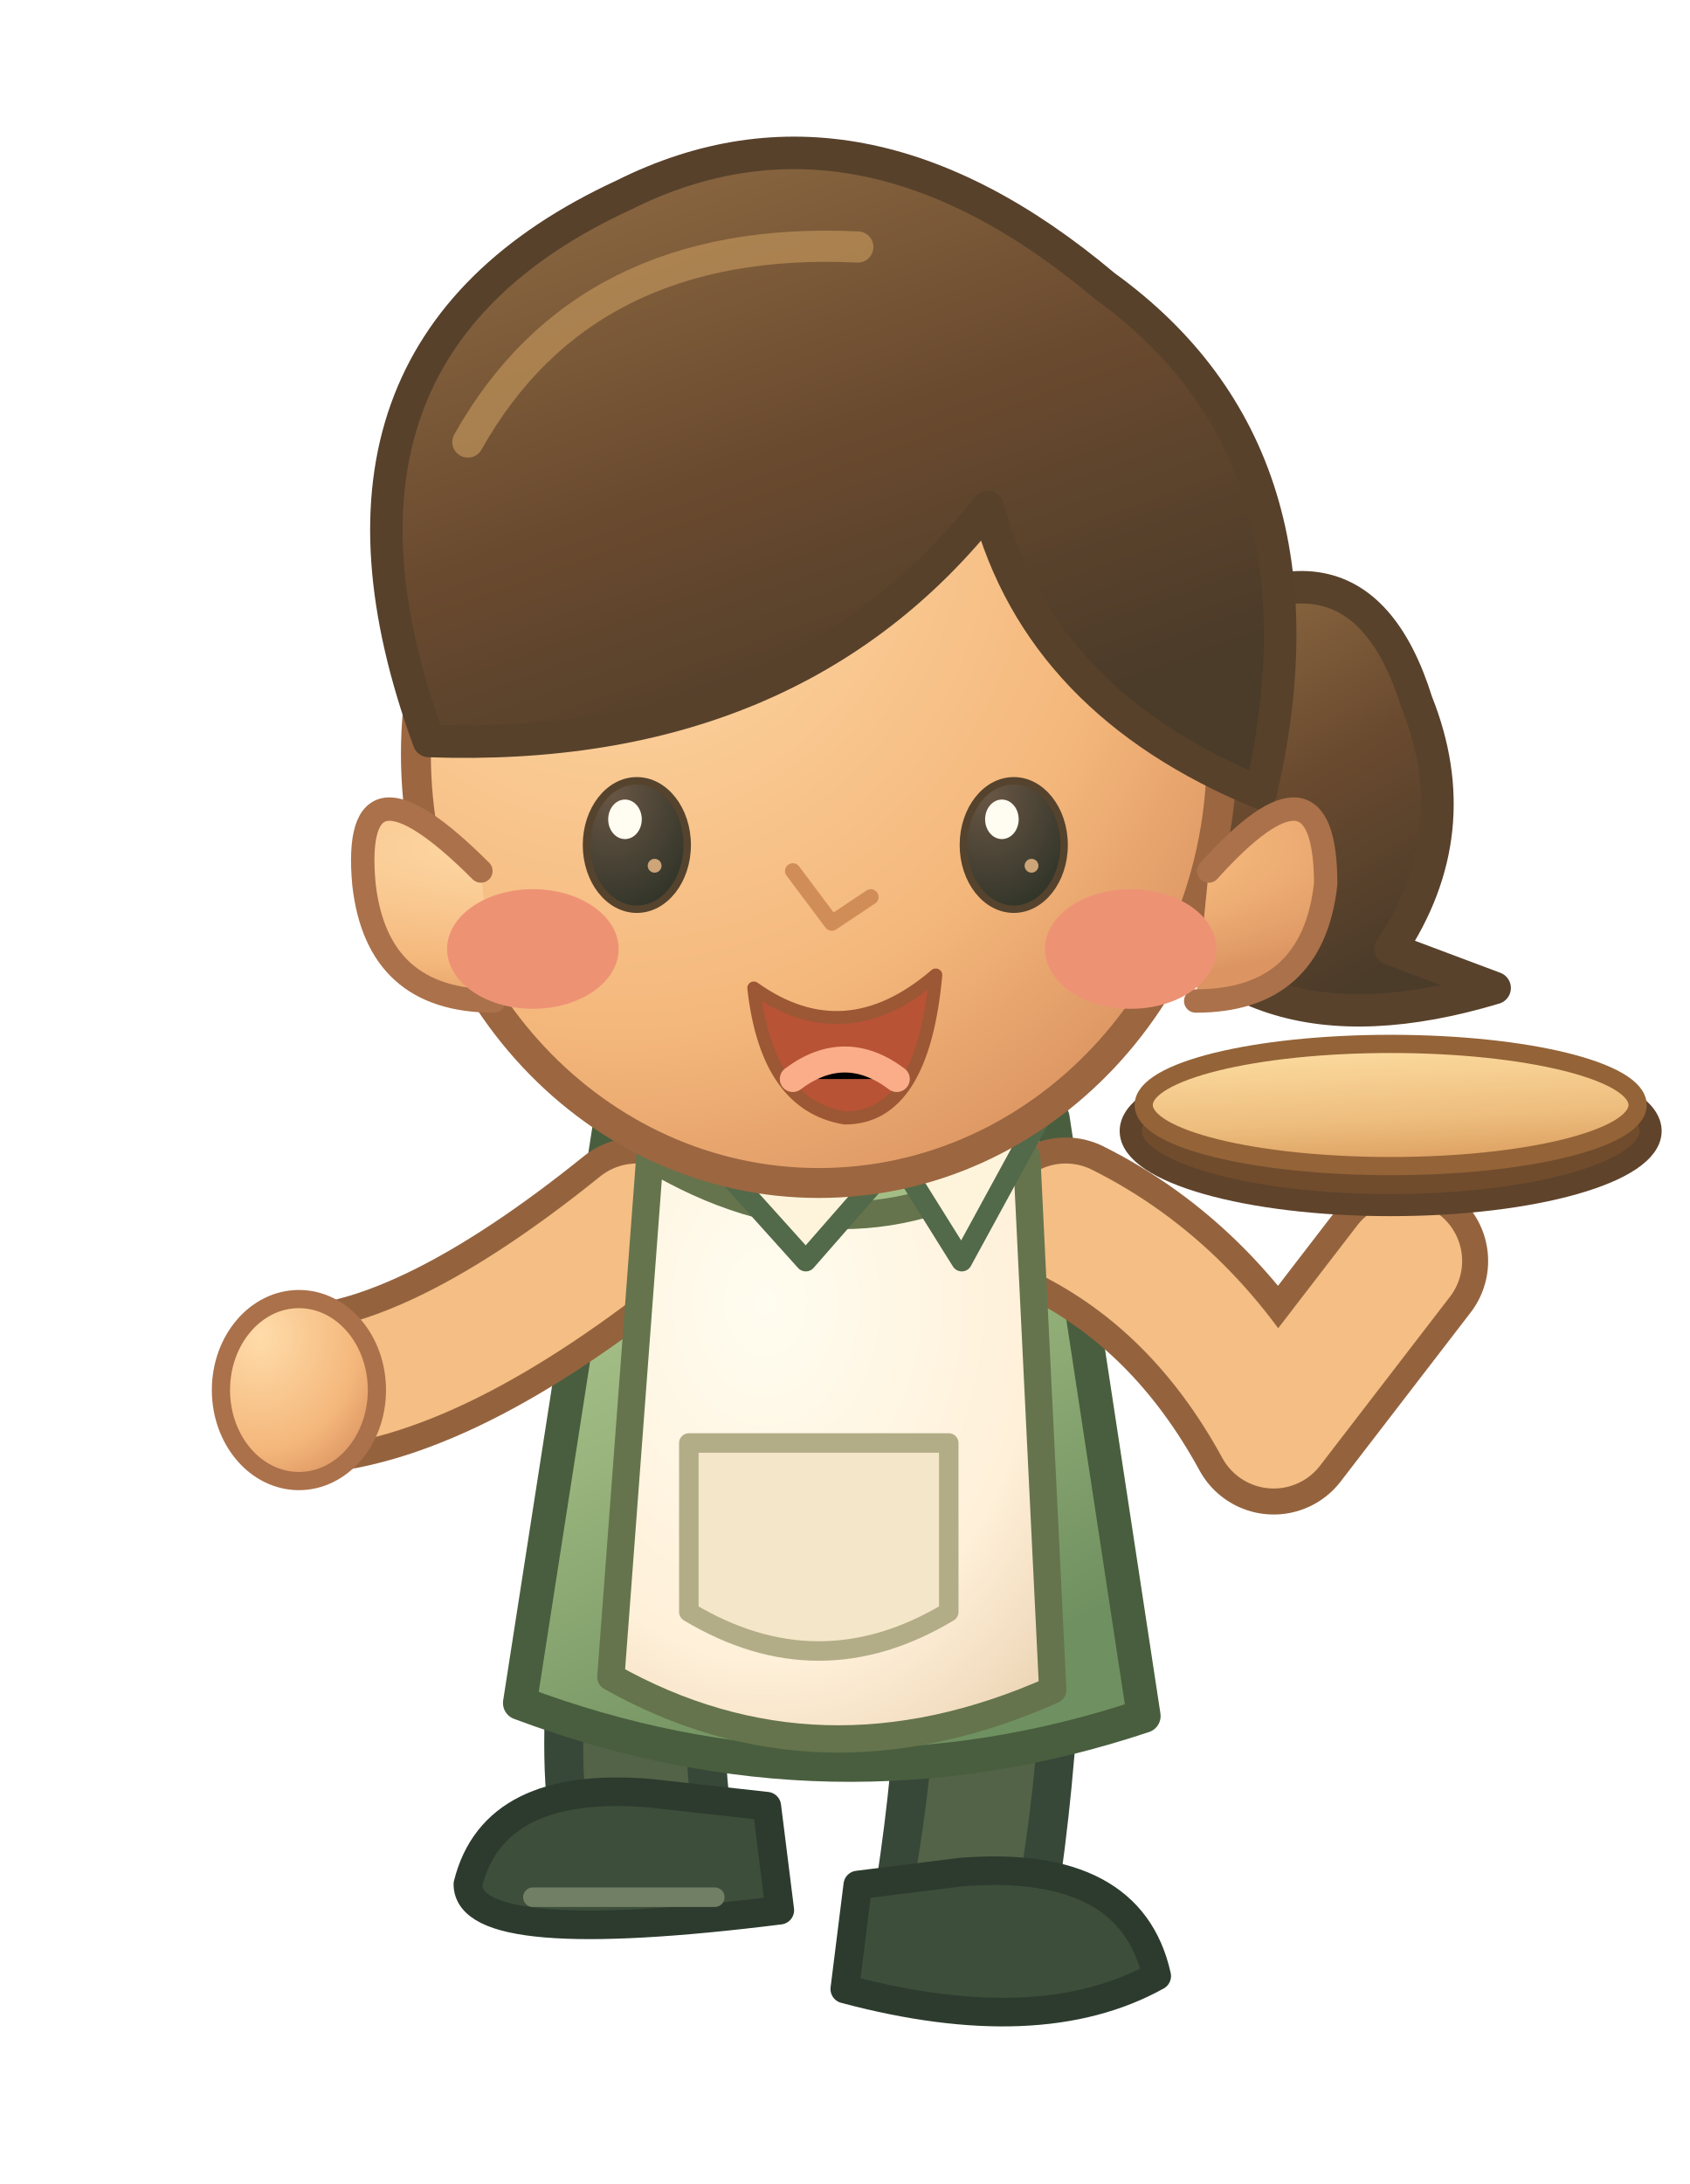
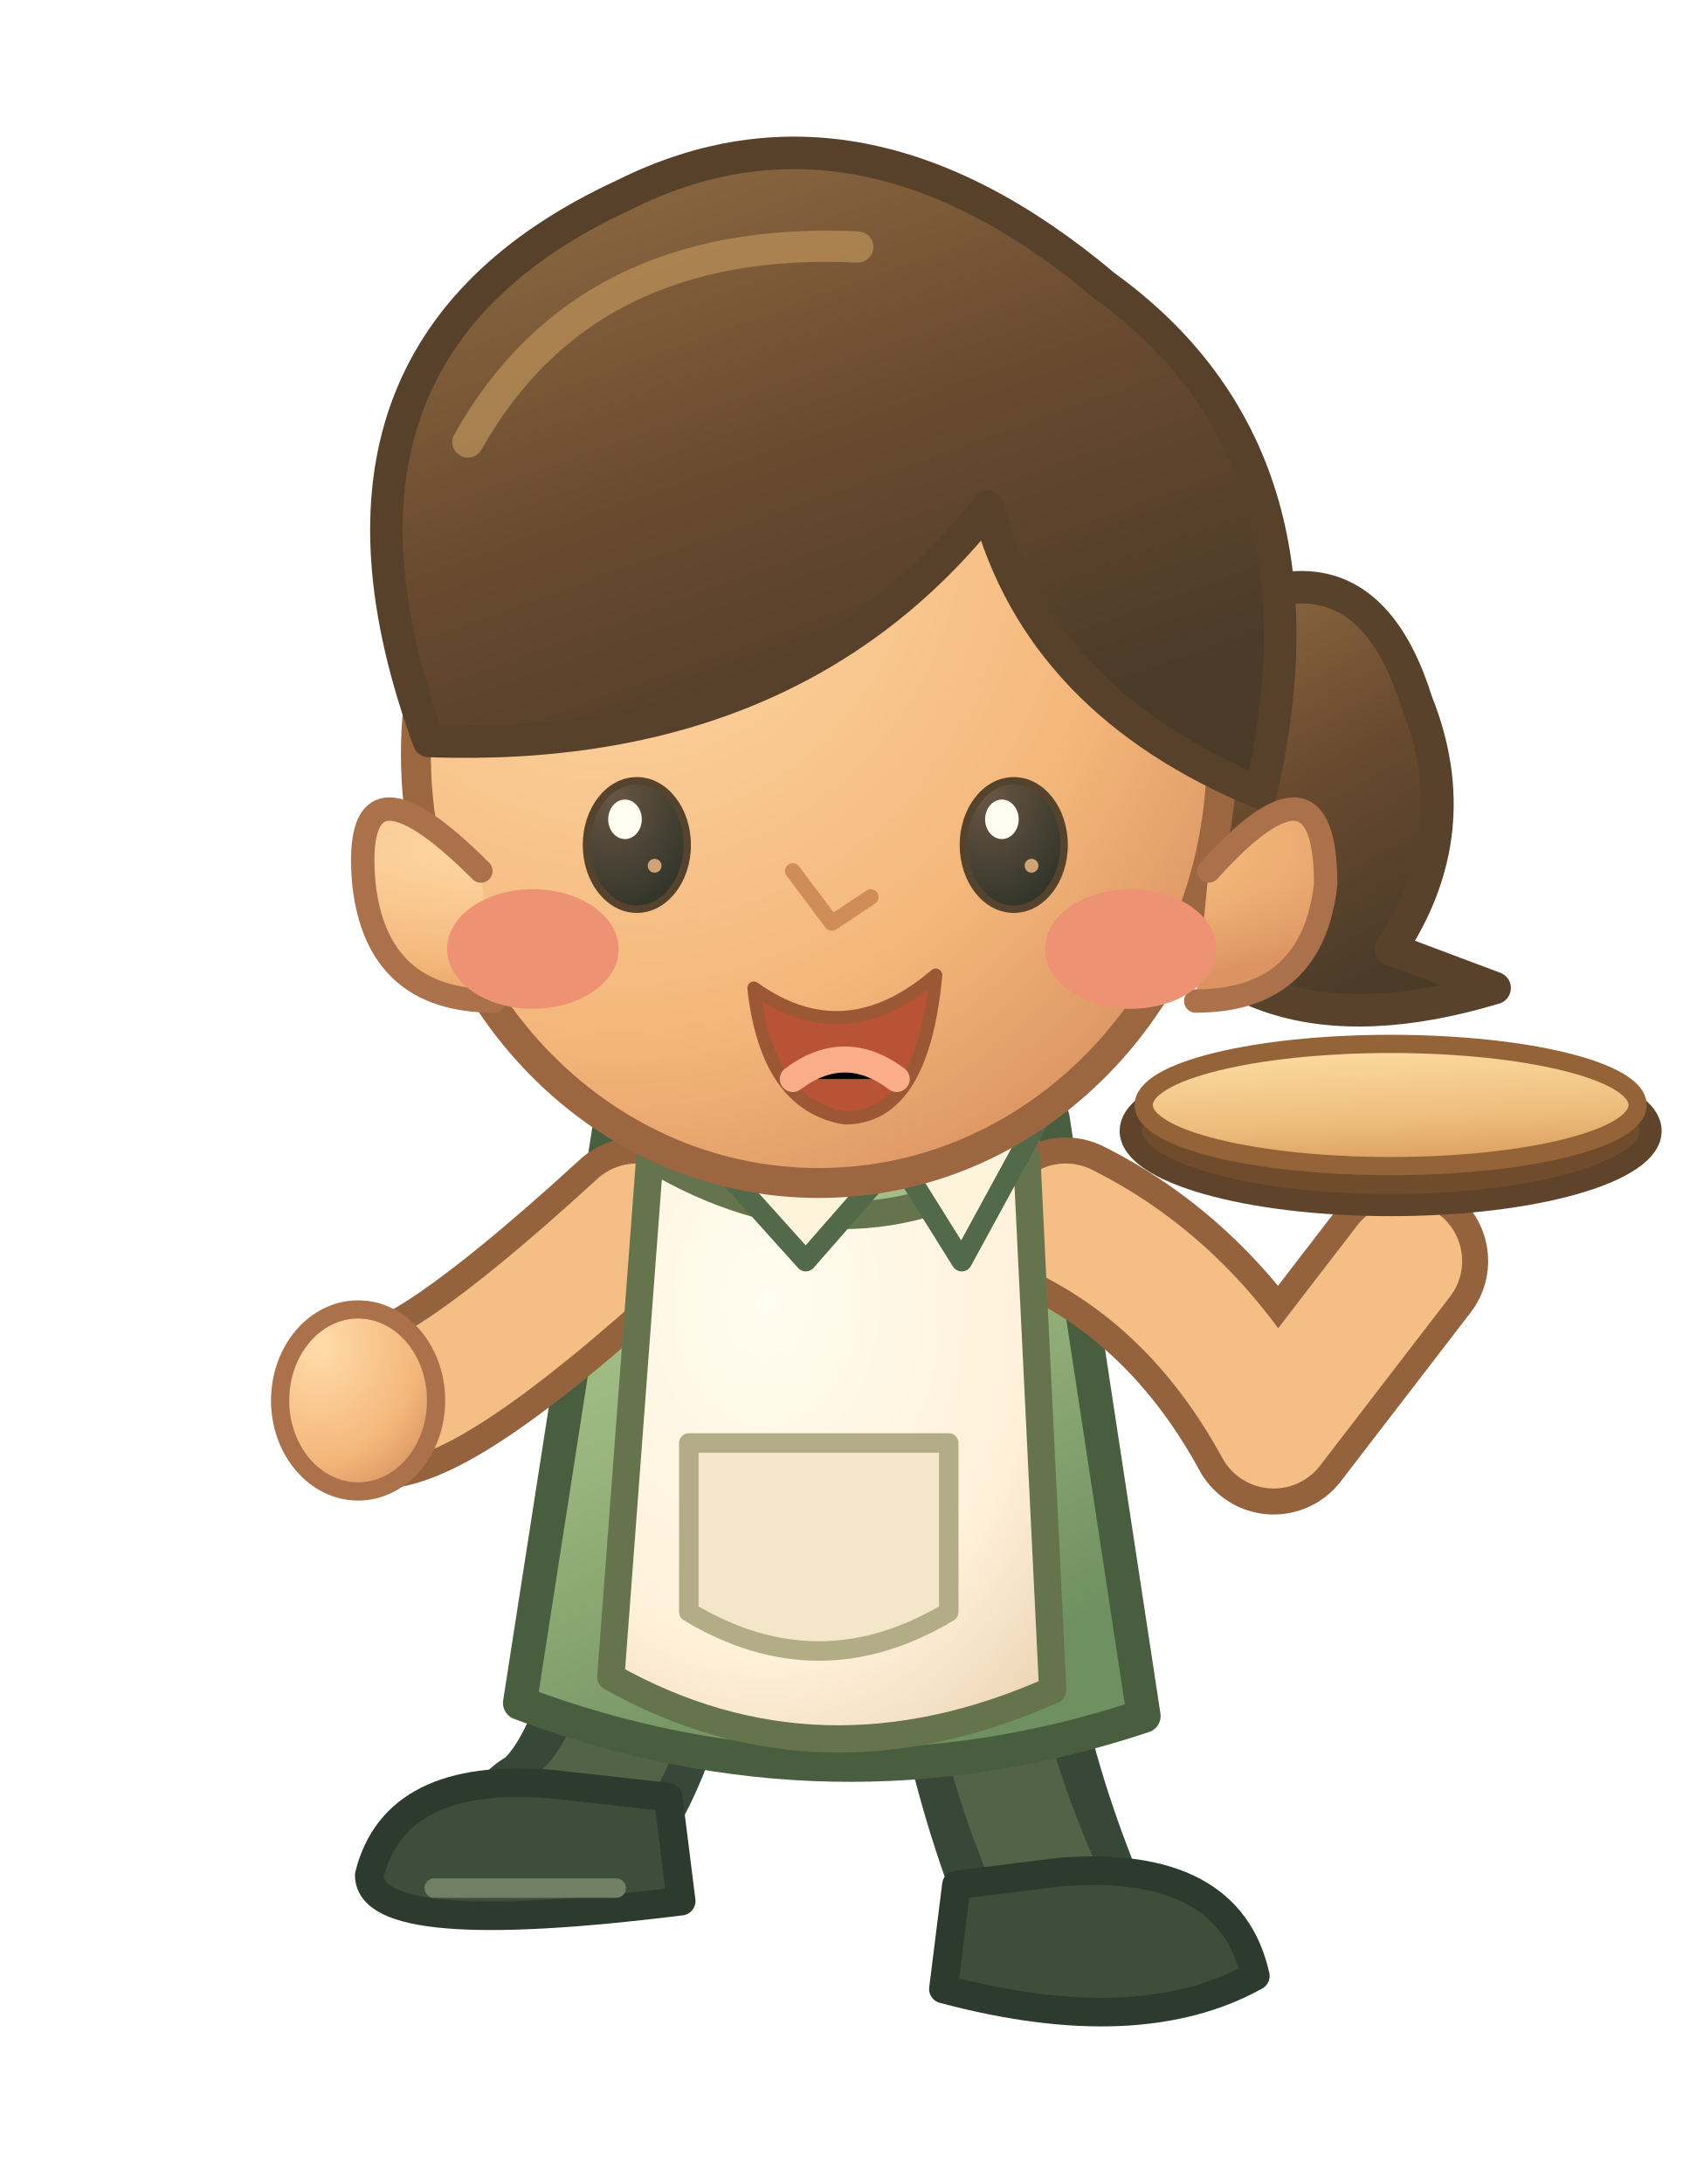
<svg xmlns="http://www.w3.org/2000/svg" width="130" height="168" viewBox="0 0 130 168">
  <defs>
    <linearGradient id="wood" x2=".2" y2="1">
      <stop stop-color="#f3c37c" />
      <stop offset=".52" stop-color="#df9f56" />
      <stop offset="1" stop-color="#b77736" />
    </linearGradient>
    <linearGradient id="woodTop" x2=".2" y2="1">
      <stop stop-color="#ffe0a5" />
      <stop offset=".7" stop-color="#edbd7d" />
      <stop offset="1" stop-color="#dea365" />
    </linearGradient>
    <linearGradient id="woodDark" x2="1" y2=".4">
      <stop stop-color="#ab692f" />
      <stop offset=".5" stop-color="#ce8e45" />
      <stop offset="1" stop-color="#8f552a" />
    </linearGradient>
    <radialGradient id="cream" cx=".35" cy=".25" r=".9">
      <stop stop-color="#fffdf0" />
      <stop offset=".68" stop-color="#fff0d9" />
      <stop offset="1" stop-color="#edd6b7" />
    </radialGradient>
    <radialGradient id="bunny" cx=".3" cy=".2" r=".9">
      <stop stop-color="#fffaf0" />
      <stop offset=".72" stop-color="#fff0dc" />
      <stop offset="1" stop-color="#efc8ac" />
    </radialGradient>
    <radialGradient id="fox" cx=".3" cy=".2" r=".9">
      <stop stop-color="#ffca79" />
      <stop offset=".6" stop-color="#ffa847" />
      <stop offset="1" stop-color="#e68528" />
    </radialGradient>
    <radialGradient id="bear" cx=".3" cy=".2" r=".9">
      <stop stop-color="#eac18a" />
      <stop offset=".6" stop-color="#dca46b" />
      <stop offset="1" stop-color="#bc7848" />
    </radialGradient>
    <radialGradient id="cat" cx=".3" cy=".2" r=".9">
      <stop stop-color="#ebd2b2" />
      <stop offset=".65" stop-color="#cfa98a" />
      <stop offset="1" stop-color="#af856c" />
    </radialGradient>
    <radialGradient id="ink" cx=".25" cy=".1" r="1">
      <stop stop-color="#695644" />
      <stop offset="1" stop-color="#2f3328" />
    </radialGradient>
    <radialGradient id="leaf" cx=".25" cy=".2" r=".9">
      <stop stop-color="#bed272" />
      <stop offset=".5" stop-color="#90ad58" />
      <stop offset="1" stop-color="#537b3e" />
    </radialGradient>
    <linearGradient id="sage" x2=".4" y2="1">
      <stop stop-color="#bdd4a1" />
      <stop offset=".55" stop-color="#99b47c" />
      <stop offset="1" stop-color="#6f9060" />
    </linearGradient>
    <linearGradient id="mint" x2=".3" y2="1">
      <stop stop-color="#b6d5c1" />
      <stop offset="1" stop-color="#6e9b83" />
    </linearGradient>
    <linearGradient id="coral" x2=".3" y2="1">
      <stop stop-color="#ffd2ad" />
      <stop offset="1" stop-color="#ec9980" />
    </linearGradient>
    <linearGradient id="ceramic" x2=".4" y2="1">
      <stop stop-color="#fcf1df" />
      <stop offset="1" stop-color="#d6c3a7" />
    </linearGradient>
    <linearGradient id="metal" x2="1" y2=".3">
      <stop stop-color="#e8eee3" />
      <stop offset=".45" stop-color="#c9d0c4" />
      <stop offset="1" stop-color="#96a79a" />
    </linearGradient>
    <linearGradient id="terracotta" x2=".8" y2="1">
      <stop stop-color="#e8b475" />
      <stop offset=".45" stop-color="#cc894f" />
      <stop offset="1" stop-color="#a66836" />
    </linearGradient>
    <radialGradient id="skin" cx=".25" cy=".2" r=".9">
      <stop stop-color="#ffdcaa" />
      <stop offset=".7" stop-color="#f4b77b" />
      <stop offset="1" stop-color="#dc9562" />
    </radialGradient>
    <linearGradient id="hair" x2=".5" y2="1">
      <stop stop-color="#947046" />
      <stop offset=".55" stop-color="#6a4a2f" />
      <stop offset="1" stop-color="#4b3b29" />
    </linearGradient>
    <radialGradient id="tomato" cx=".3" cy=".2" r=".9">
      <stop stop-color="#ffad70" />
      <stop offset=".45" stop-color="#ee7046" />
      <stop offset="1" stop-color="#cd4c2e" />
    </radialGradient>
    <linearGradient id="broth" x2=".2" y2="1">
      <stop stop-color="#f58a51" />
      <stop offset="1" stop-color="#dc552f" />
    </linearGradient>
    <linearGradient id="noodle" x2=".3" y2="1">
      <stop stop-color="#fff2af" />
      <stop offset=".45" stop-color="#f6cf65" />
      <stop offset="1" stop-color="#d99c38" />
    </linearGradient>
    <linearGradient id="berry" x2=".3" y2="1">
      <stop stop-color="#ee8e82" />
      <stop offset=".35" stop-color="#d45151" />
      <stop offset="1" stop-color="#a93943" />
    </linearGradient>
    <linearGradient id="juice" x2=".1" y2="1">
      <stop stop-color="#ffc667" />
      <stop offset="1" stop-color="#e89638" />
    </linearGradient>
  </defs>
  <g stroke="#815936" stroke-width="2.3" stroke-linecap="round" stroke-linejoin="round">
-     <path d="M49 130Q48.5 139 50 141.938M76 130Q75.5 139 74 148" fill="none" stroke="#374738" stroke-width="14" />
-     <path d="M49 131Q48.5 139 50 140.938M76 131Q75.5 139 74 147" fill="none" stroke="#526347" stroke-width="8" />
-     <path d="M50 137.938q-12-1-14 7 0 5 24 2l-1-8ZM74 144q13-1 15 8-9 5-24 1l1-8Z" fill="#3d4e3b" stroke="#2c3b2e" stroke-width="2.2" />
-     <path d="m41 145.938 14 0m69 152 13 0" stroke="#718064" stroke-width="1.5" />
+     <path d="M49 130Q46.224 139 42.412 141.239M76 130Q77.776 139 81.588 148" fill="none" stroke="#374738" stroke-width="14" />
+     <path d="M49 131Q46.224 139 42.412 140.239M76 131Q77.776 139 81.588 147" fill="none" stroke="#526347" stroke-width="8" />
+     <path d="M42.412 137.239q-12-1-14 7 0 5 24 2l-1-8ZM81.588 144q13-1 15 8-9 5-24 1l1-8Z" fill="#3d4e3b" stroke="#2c3b2e" stroke-width="2.2" />
+     <path d="m33.412 145.239 14 0m76.588 152 13 0" stroke="#718064" stroke-width="1.5" />
    <path d="M47 86q16-12 34 0l7 46q-24 8-48-1Z" fill="url(#sage)" stroke="#495e3e" stroke-width="2.6" />
-     <path d="M49 94Q33.5 106.5 23 106.928M82 94q10 5 16 16l10-13" fill="none" stroke="#94633e" stroke-width="13" />
-     <path d="M49 94Q33.5 106.5 23 106.928M82 94q10 5 16 16l10-13" fill="none" stroke="#f5be84" stroke-width="9" />
+     <path d="M49 94Q31.224 110.294 27.553 107.727M82 94q10 5 16 16l10-13" fill="none" stroke="#94633e" stroke-width="13" />
+     <path d="M49 94Q31.224 110.294 27.553 107.727M82 94q10 5 16 16l10-13" fill="none" stroke="#f5be84" stroke-width="9" />
    <path d="M50 89q15 9 29 0l2 41q-18 8-34-1Z" fill="url(#cream)" stroke="#65744c" stroke-width="2.1" />
    <path d="M53 111h20v13q-10 6-20 0Z" fill="#f4e6c8" stroke="#b3ad87" stroke-width="1.5" />
    <path d="m53 87 9 10 7-8 5 8 6-11" fill="#fdf4db" stroke="#52694a" stroke-width="1.6" />
    <path d="M88 51q16-13 21 3 4 10-2 19l8 3q-20 6-28-9Z" fill="url(#hair)" stroke="#58422c" stroke-width="2.5" />
    <ellipse cx="63" cy="58" rx="31" ry="33" fill="url(#skin)" stroke="#9b6640" stroke-width="2.3" />
    <path d="M33 57Q22 27 48 15q18-9 37 7 18 13 12 39-17-7-21-22-15 19-43 18Z" fill="url(#hair)" stroke="#57412b" stroke-width="2.5" />
    <path d="M36 34q9-16 30-15" fill="none" stroke="#b58b55" stroke-width="2.4" opacity=".8" />
    <path d="M37 67q-10-10-9 1 1 9 10 9m55-10q9-10 9 1-1 9-10 9" fill="url(#skin)" stroke="#ab714a" stroke-width="1.8" />
    <g transform="translate(49 65) scale(0.76)">
      <ellipse rx="5.1" ry="6.5" fill="url(#ink)" stroke="#55432d" stroke-width=".75" />
      <ellipse cx="-1.2" cy="-2.6" rx="1.7" ry="2" fill="#fffdf2" stroke="none" />
      <circle cx="1.8" cy="2.1" r=".7" fill="#cda578" stroke="none" />
    </g>
    <g transform="translate(78 65) scale(0.76)">
      <ellipse rx="5.1" ry="6.5" fill="url(#ink)" stroke="#55432d" stroke-width=".75" />
      <ellipse cx="-1.2" cy="-2.6" rx="1.7" ry="2" fill="#fffdf2" stroke="none" />
      <circle cx="1.8" cy="2.1" r=".7" fill="#cda578" stroke="none" />
    </g>
    <ellipse cx="41" cy="73" rx="6.6" ry="4.6" fill="#ee9274" stroke="none" />
    <ellipse cx="87" cy="73" rx="6.6" ry="4.6" fill="#ee9274" stroke="none" />
    <path d="M58 76q7 5 14-1-1 11-7 11-6-1-7-10Z" fill="#b85336" stroke="#9c5734" stroke-width="1" />
    <path d="M61 83q4-3 8 0" stroke="#fbad89" stroke-width="2" />
    <path d="m61 67 3 4 3-2" fill="none" stroke="#d18d58" stroke-width="1.2" />
-     <ellipse cx="23" cy="106.928" rx="6" ry="7" fill="url(#skin)" stroke="#ab714a" stroke-width="1.4" />
+     <ellipse cx="27.553" cy="107.727" rx="6" ry="7" fill="url(#skin)" stroke="#ab714a" stroke-width="1.4" />
    <ellipse cx="107" cy="87" rx="20" ry="5.7" fill="#704c2d" stroke="#5f432b" stroke-width="1.7" />
    <ellipse cx="107" cy="85" rx="19" ry="4.7" fill="url(#woodTop)" stroke="#946337" stroke-width="1.4" />
  </g>
</svg>
